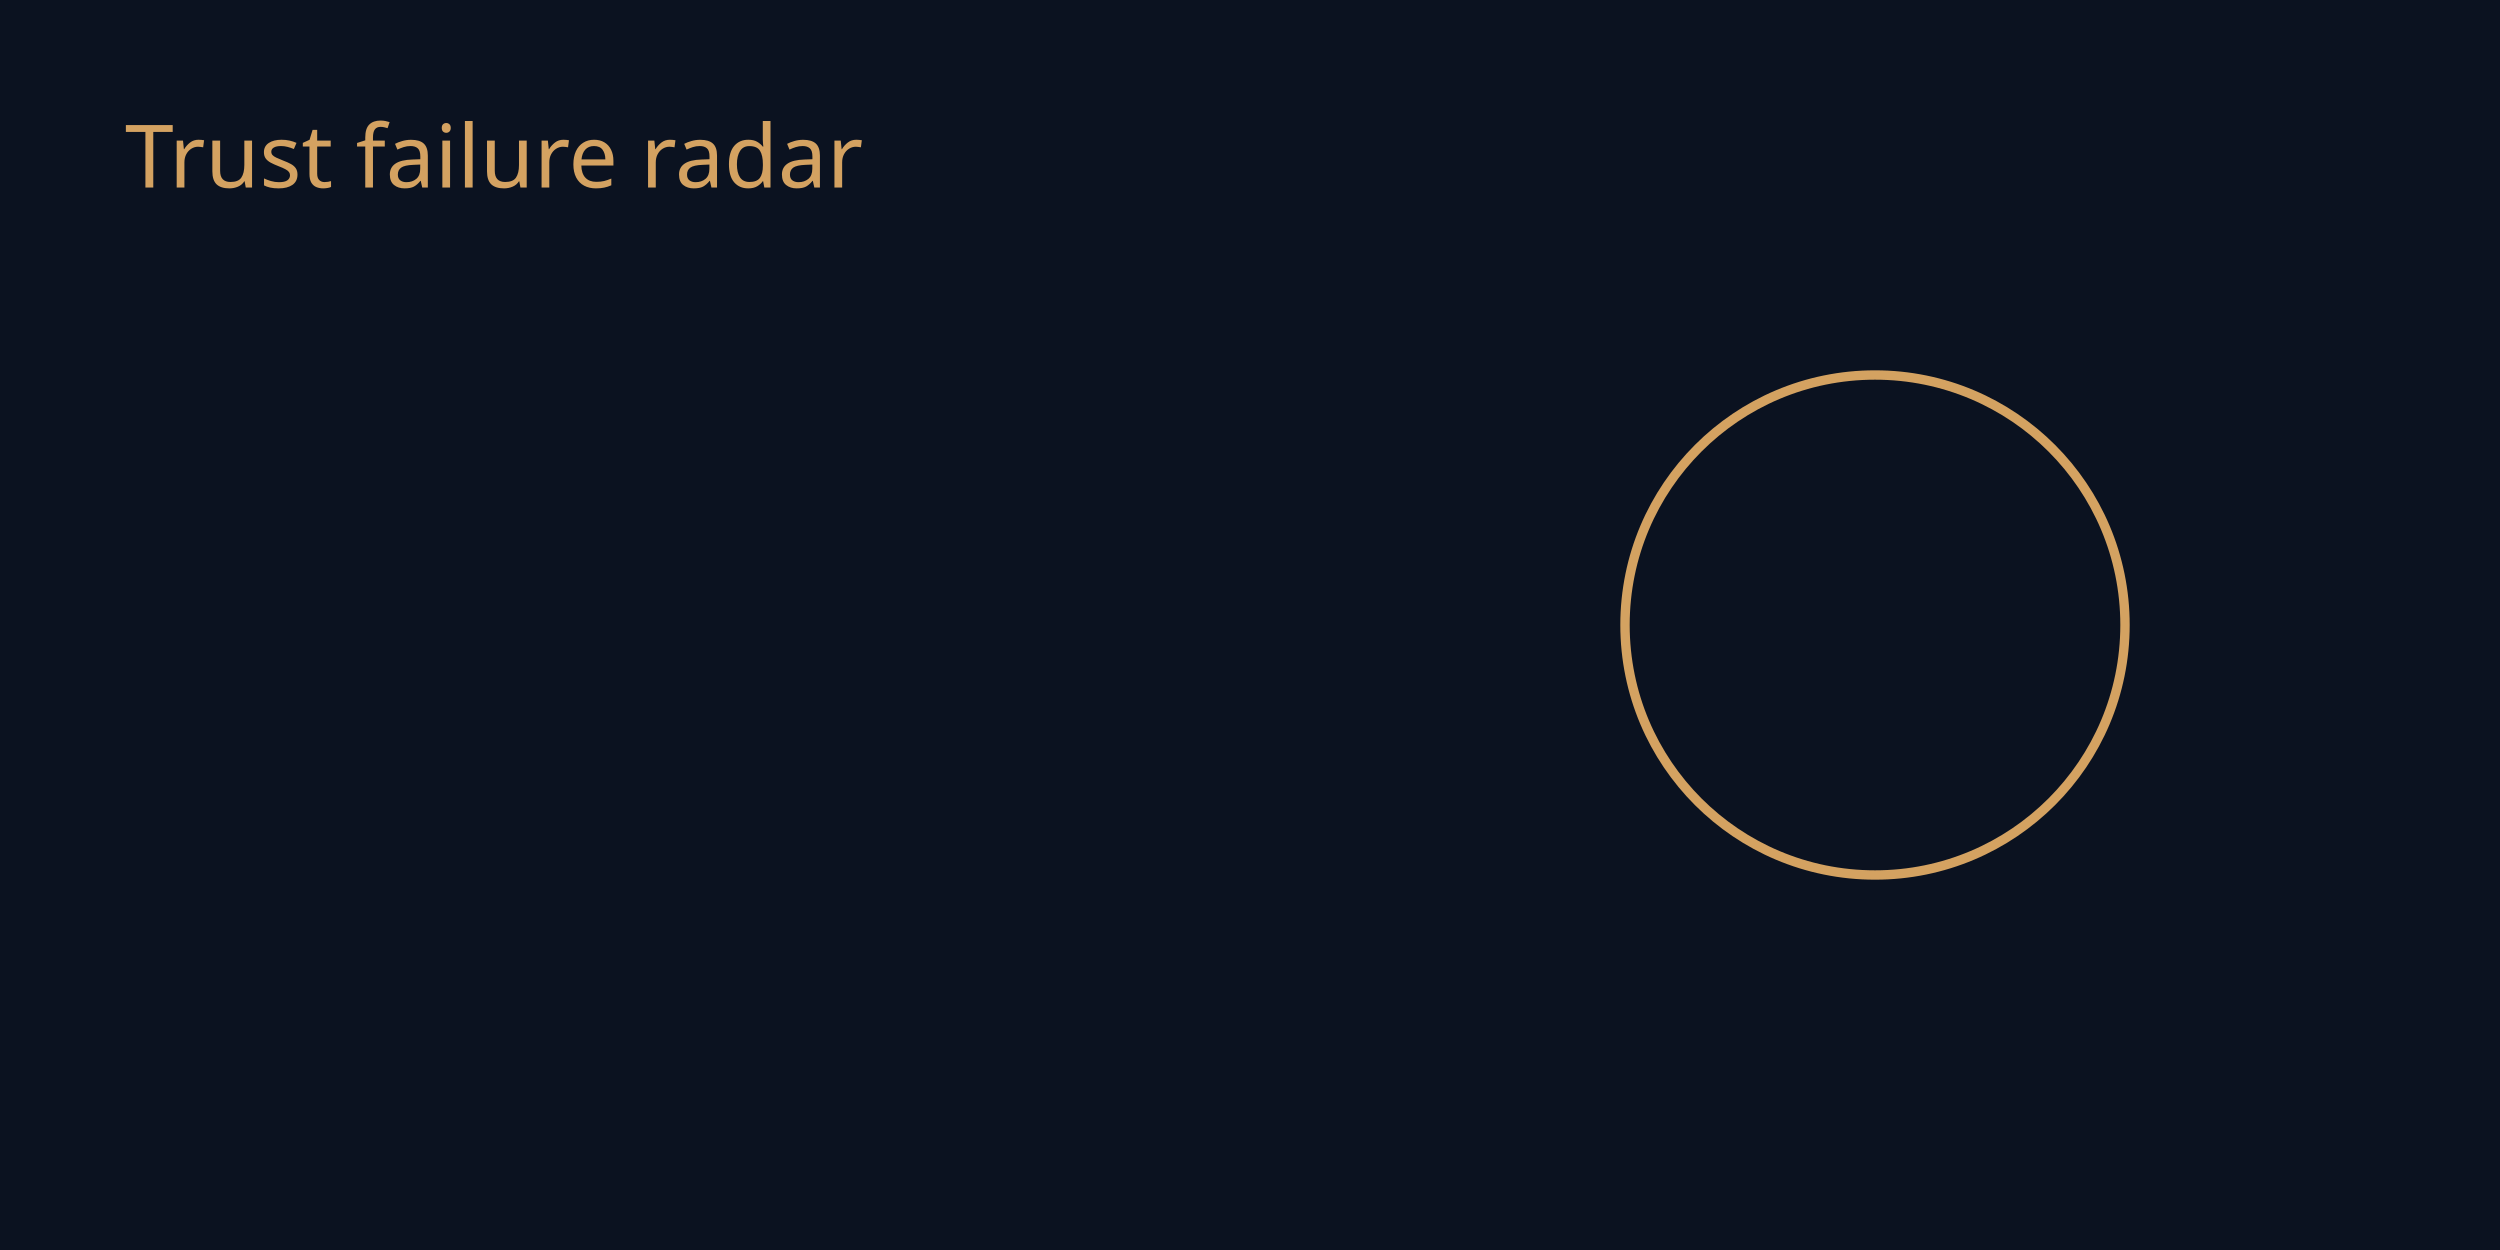
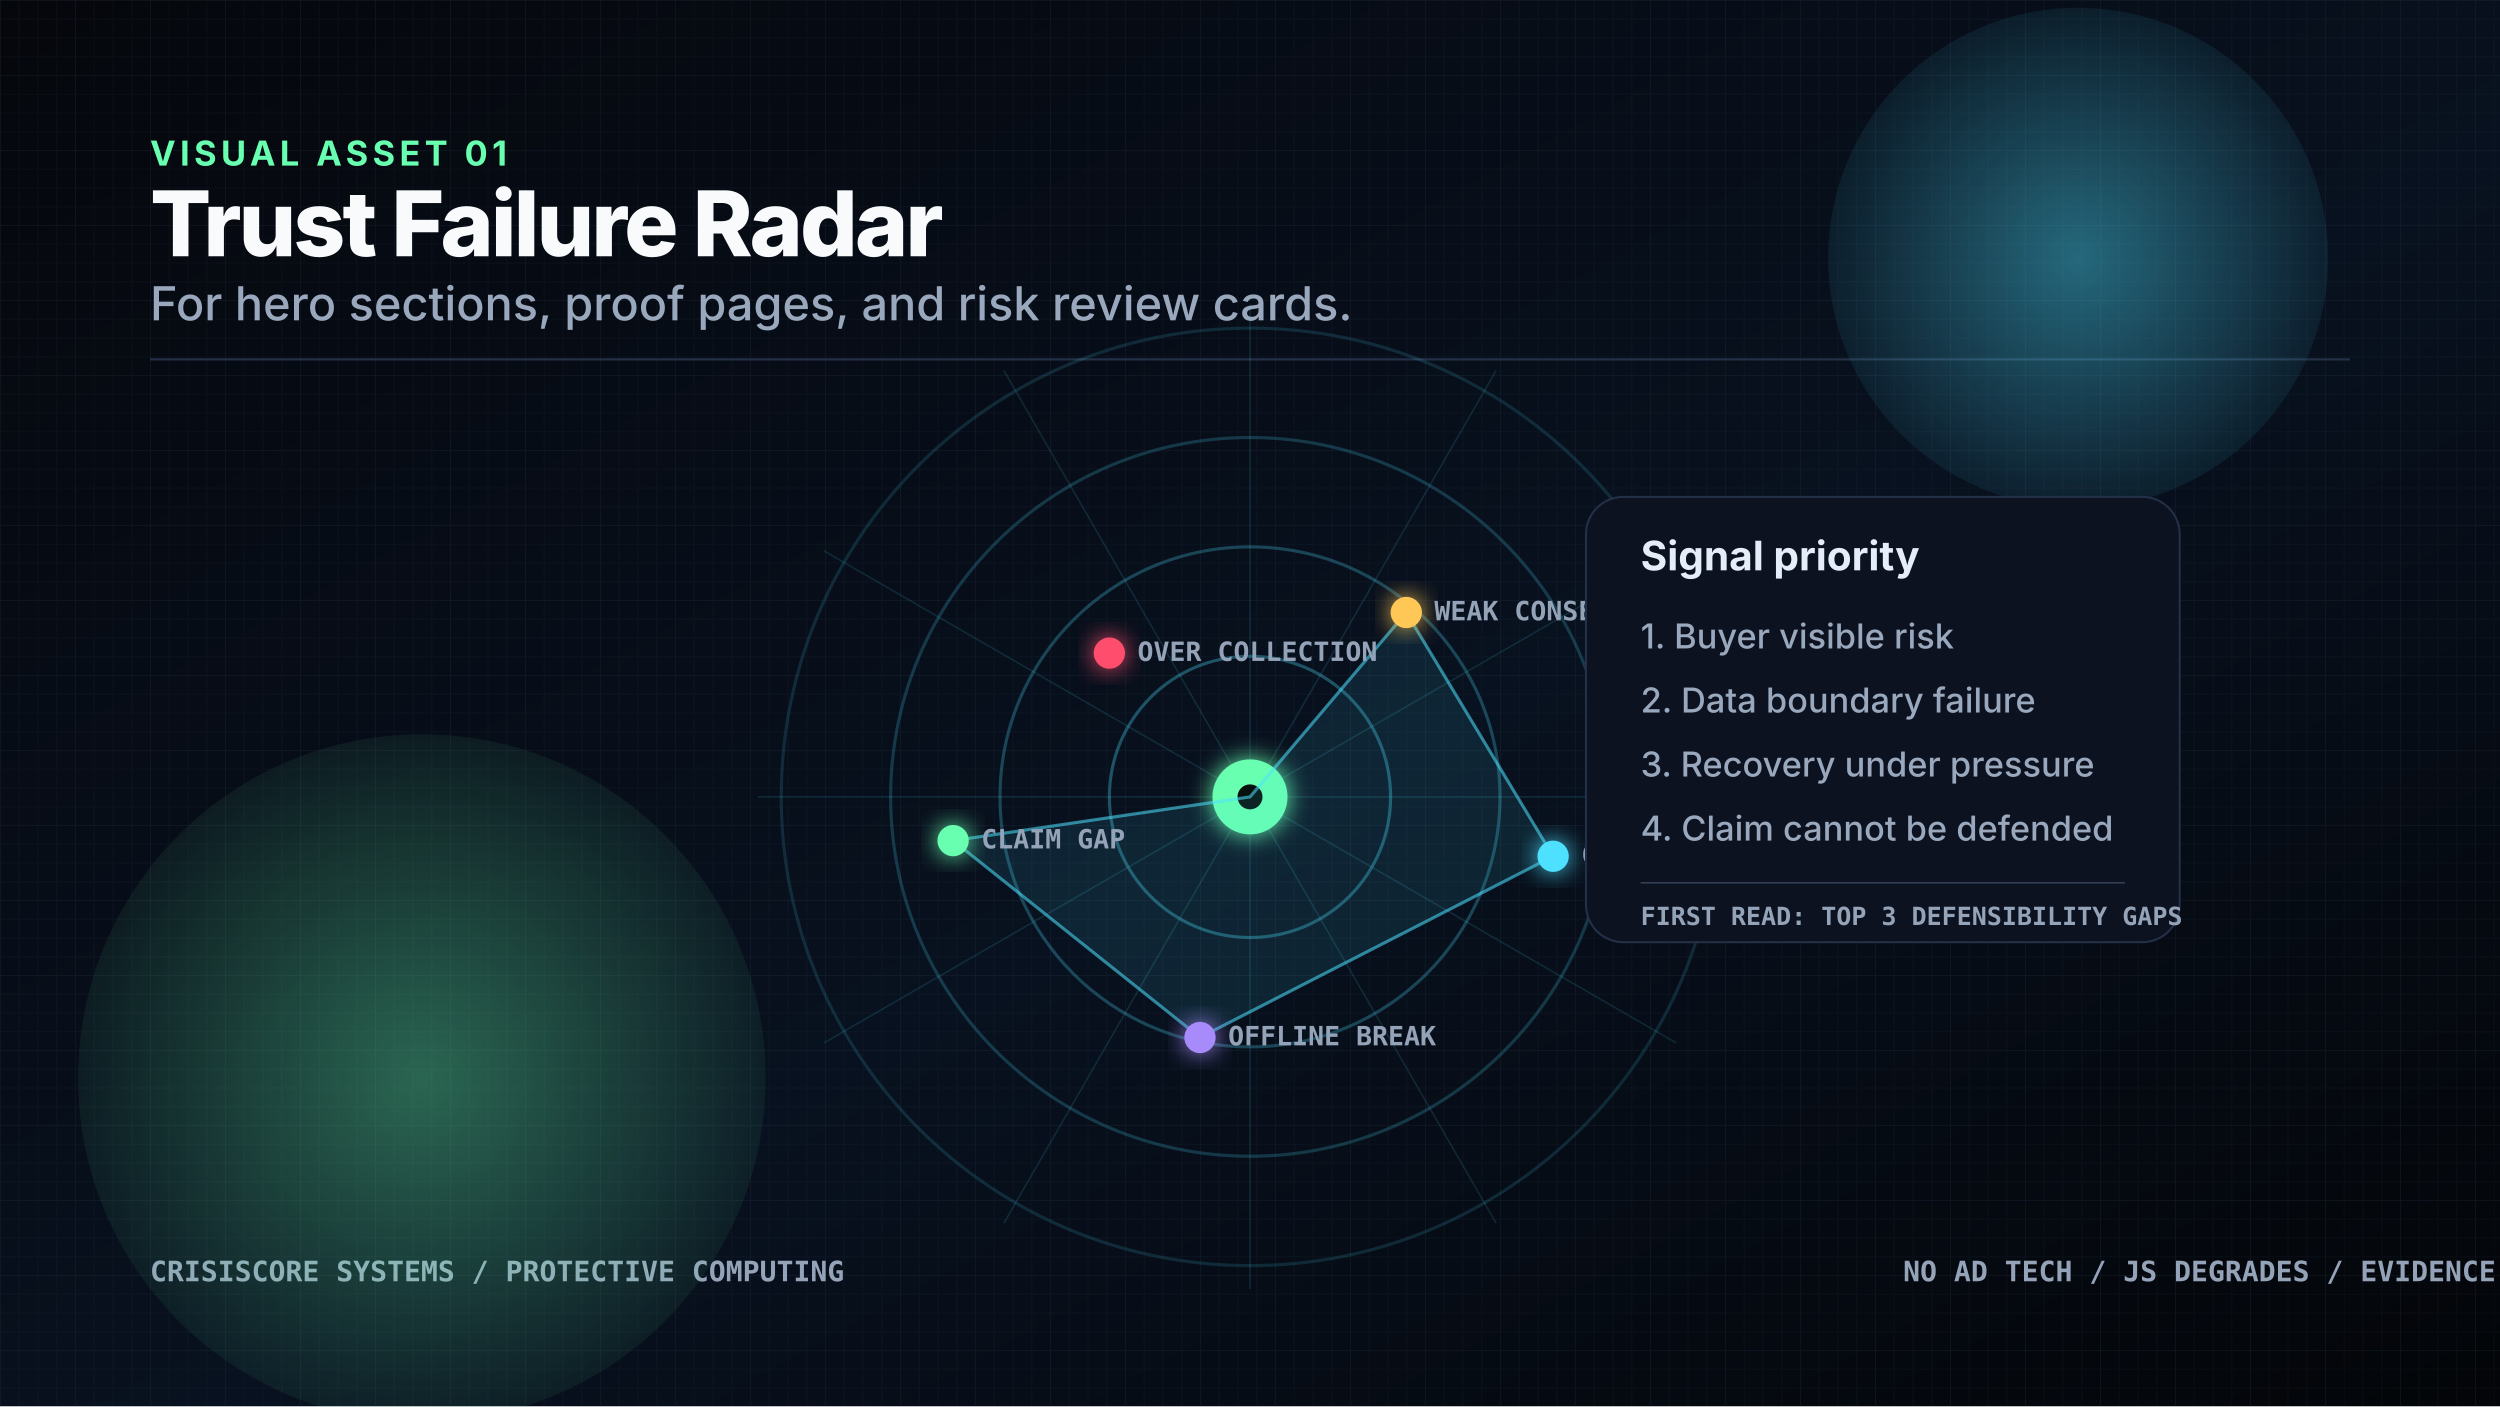
- <svg xmlns="http://www.w3.org/2000/svg" viewBox="0 0 800 400" width="800" height="400">
-   <rect width="100%" height="100%" fill="#0b1220" />
-   <g fill="#d4a261" font-family="sans-serif" font-size="28">
-     <text x="40" y="60">Trust failure radar</text>
+ <svg xmlns="http://www.w3.org/2000/svg" width="1600" height="900" viewBox="0 0 1600 900" role="img" aria-labelledby="title desc">
+   <defs>
+     <linearGradient id="bgGrad" x1="0" y1="0" x2="1" y2="1">
+       <stop offset="0" stop-color="#05070c" />
+       <stop offset="0.55" stop-color="#08111f" />
+       <stop offset="1" stop-color="#030508" />
+     </linearGradient>
+     <radialGradient id="cyanGlow" cx="50%" cy="50%" r="60%">
+       <stop offset="0" stop-color="#4de1ff" stop-opacity="0.42" />
+       <stop offset="1" stop-color="#4de1ff" stop-opacity="0" />
+     </radialGradient>
+     <radialGradient id="greenGlow" cx="50%" cy="50%" r="60%">
+       <stop offset="0" stop-color="#68ffb0" stop-opacity="0.36" />
+       <stop offset="1" stop-color="#68ffb0" stop-opacity="0" />
+     </radialGradient>
+     <filter id="softGlow" x="-50%" y="-50%" width="200%" height="200%">
+       <feGaussianBlur stdDeviation="8" result="blur" />
+       <feMerge>
+         <feMergeNode in="blur" />
+         <feMergeNode in="SourceGraphic" />
+       </feMerge>
+     </filter>
+     <pattern id="grid" width="48" height="48" patternUnits="userSpaceOnUse">
+       <path d="M 48 0 L 0 0 0 48" fill="none" stroke="#1d293b" stroke-opacity="0.42" stroke-width="1" />
+     </pattern>
+     <pattern id="micro" width="12" height="12" patternUnits="userSpaceOnUse">
+       <path d="M 12 0 L 0 0 0 12" fill="none" stroke="#334155" stroke-opacity="0.16" stroke-width="1" />
+     </pattern>
+     <style>
+     .bg { fill: url(#bgGrad); }
+     .grid { fill: url(#grid); opacity:.55; }
+     .micro { fill: url(#micro); opacity:.85; }
+     .title { font-family: Inter, ui-sans-serif, system-ui, -apple-system, BlinkMacSystemFont, 'Segoe UI', sans-serif; font-weight: 800; letter-spacing: -1.8px; fill: #f8fafc; }
+     .eyebrow { font-family: Inter, ui-sans-serif, system-ui, sans-serif; font-weight: 700; letter-spacing: 2.8px; text-transform: uppercase; fill: #68ffb0; }
+     .label { font-family: Inter, ui-sans-serif, system-ui, sans-serif; font-weight: 700; fill: #e5edf9; }
+     .body { font-family: Inter, ui-sans-serif, system-ui, sans-serif; font-weight: 500; fill: #9aa8bd; }
+     .tiny { font-family: ui-monospace, SFMono-Regular, Menlo, Consolas, monospace; font-weight: 600; fill: #94a3b8; }
+     .panel { fill: #0c1220; stroke: #233047; stroke-width: 1.3; }
+     .panel2 { fill: #0f172a; stroke: #2a3b55; stroke-width: 1.2; }
+     .cyan { stroke: #4de1ff; } .green { stroke:#68ffb0; } .amber { stroke:#ffc857; } .red { stroke:#ff4d6d; } .violet { stroke:#a78bfa; }
+   </style>
+   </defs>
+   <rect class="bg" width="1600" height="900" />
+   <rect class="grid" width="1600" height="900" />
+   <rect class="micro" width="1600" height="900" />
+   <text class="eyebrow" x="96" y="106" font-size="22">VISUAL ASSET 01</text>
+   <text class="title" x="96" y="164" font-size="58">Trust Failure Radar</text>
+   <text class="body" x="96" y="205" font-size="30">For hero sections, proof pages, and risk review cards.</text>
+   <line x1="96" y1="230" x2="1504" y2="230" stroke="#233047" stroke-width="1.4" />
+   <text class="tiny" x="96" y="820" font-size="18">CRISISCORE SYSTEMS / PROTECTIVE COMPUTING</text>
+   <text class="tiny" x="1218" y="820" font-size="18">NO AD TECH / JS DEGRADES / EVIDENCE FIRST</text>
+   <circle cx="1330" cy="165" r="160" fill="url(#cyanGlow)" />
+   <circle cx="270" cy="690" r="220" fill="url(#greenGlow)" />
+   <g>
+     <circle cx="800" cy="510" r="90" fill="none" stroke="#4de1ff" stroke-opacity="0.32" stroke-width="2" />
+     <circle cx="800" cy="510" r="160" fill="none" stroke="#4de1ff" stroke-opacity="0.26" stroke-width="2" />
+     <circle cx="800" cy="510" r="230" fill="none" stroke="#4de1ff" stroke-opacity="0.2" stroke-width="2" />
+     <circle cx="800" cy="510" r="300" fill="none" stroke="#4de1ff" stroke-opacity="0.14" stroke-width="2" />
+     <line x1="800" y1="510" x2="1115.0" y2="510.0" stroke="#4de1ff" stroke-opacity="0.13" stroke-width="1" />
+     <line x1="800" y1="510" x2="1072.8" y2="667.5" stroke="#4de1ff" stroke-opacity="0.13" stroke-width="1" />
+     <line x1="800" y1="510" x2="957.5" y2="782.8" stroke="#4de1ff" stroke-opacity="0.13" stroke-width="1" />
+     <line x1="800" y1="510" x2="800.0" y2="825.0" stroke="#4de1ff" stroke-opacity="0.13" stroke-width="1" />
+     <line x1="800" y1="510" x2="642.5" y2="782.8" stroke="#4de1ff" stroke-opacity="0.13" stroke-width="1" />
+     <line x1="800" y1="510" x2="527.2" y2="667.5" stroke="#4de1ff" stroke-opacity="0.13" stroke-width="1" />
+     <line x1="800" y1="510" x2="485.0" y2="510.0" stroke="#4de1ff" stroke-opacity="0.13" stroke-width="1" />
+     <line x1="800" y1="510" x2="527.2" y2="352.5" stroke="#4de1ff" stroke-opacity="0.13" stroke-width="1" />
+     <line x1="800" y1="510" x2="642.5" y2="237.2" stroke="#4de1ff" stroke-opacity="0.13" stroke-width="1" />
+     <line x1="800" y1="510" x2="800.0" y2="195.0" stroke="#4de1ff" stroke-opacity="0.13" stroke-width="1" />
+     <line x1="800" y1="510" x2="957.5" y2="237.2" stroke="#4de1ff" stroke-opacity="0.13" stroke-width="1" />
+     <line x1="800" y1="510" x2="1072.8" y2="352.5" stroke="#4de1ff" stroke-opacity="0.13" stroke-width="1" />
+     <circle cx="800" cy="510" r="24" fill="#68ffb0" filter="url(#softGlow)" />
+     <circle cx="800" cy="510" r="8" fill="#06100c" />
+     <path d="M800 510 L900 392 L994 548 L768 664 L610 538 Z" fill="#4de1ff" fill-opacity="0.10" stroke="#4de1ff" stroke-opacity="0.55" stroke-width="2" />
+     <circle cx="710" cy="418" r="10" fill="#ff4d6d" filter="url(#softGlow)" />
+     <text class="tiny" x="728" y="423" font-size="17">OVER COLLECTION</text>
+     <circle cx="900" cy="392" r="10" fill="#ffc857" filter="url(#softGlow)" />
+     <text class="tiny" x="918" y="397" font-size="17">WEAK CONSENT</text>
+     <circle cx="994" cy="548" r="10" fill="#4de1ff" filter="url(#softGlow)" />
+     <text class="tiny" x="1012" y="553" font-size="17">CLOUD DEFAULT</text>
+     <circle cx="768" cy="664" r="10" fill="#a78bfa" filter="url(#softGlow)" />
+     <text class="tiny" x="786" y="669" font-size="17">OFFLINE BREAK</text>
+     <circle cx="610" cy="538" r="10" fill="#68ffb0" filter="url(#softGlow)" />
+     <text class="tiny" x="628" y="543" font-size="17">CLAIM GAP</text>
  </g>
-   <circle cx="600" cy="200" r="80" stroke="#d4a261" stroke-width="3" fill="none" />
+   <rect x="1015" y="318" width="380" height="285" rx="24" class="panel" />
+   <text class="label" x="1050" y="365" font-size="26">Signal priority</text>
+   <text class="body" x="1050" y="415" font-size="22">1. Buyer visible risk</text>
+   <text class="body" x="1050" y="456" font-size="22">2. Data boundary failure</text>
+   <text class="body" x="1050" y="497" font-size="22">3. Recovery under pressure</text>
+   <text class="body" x="1050" y="538" font-size="22">4. Claim cannot be defended</text>
+   <line x1="1050" y1="565" x2="1360" y2="565" stroke="#334155" />
+   <text class="tiny" x="1050" y="592" font-size="16">FIRST READ: TOP 3 DEFENSIBILITY GAPS</text>
</svg>
